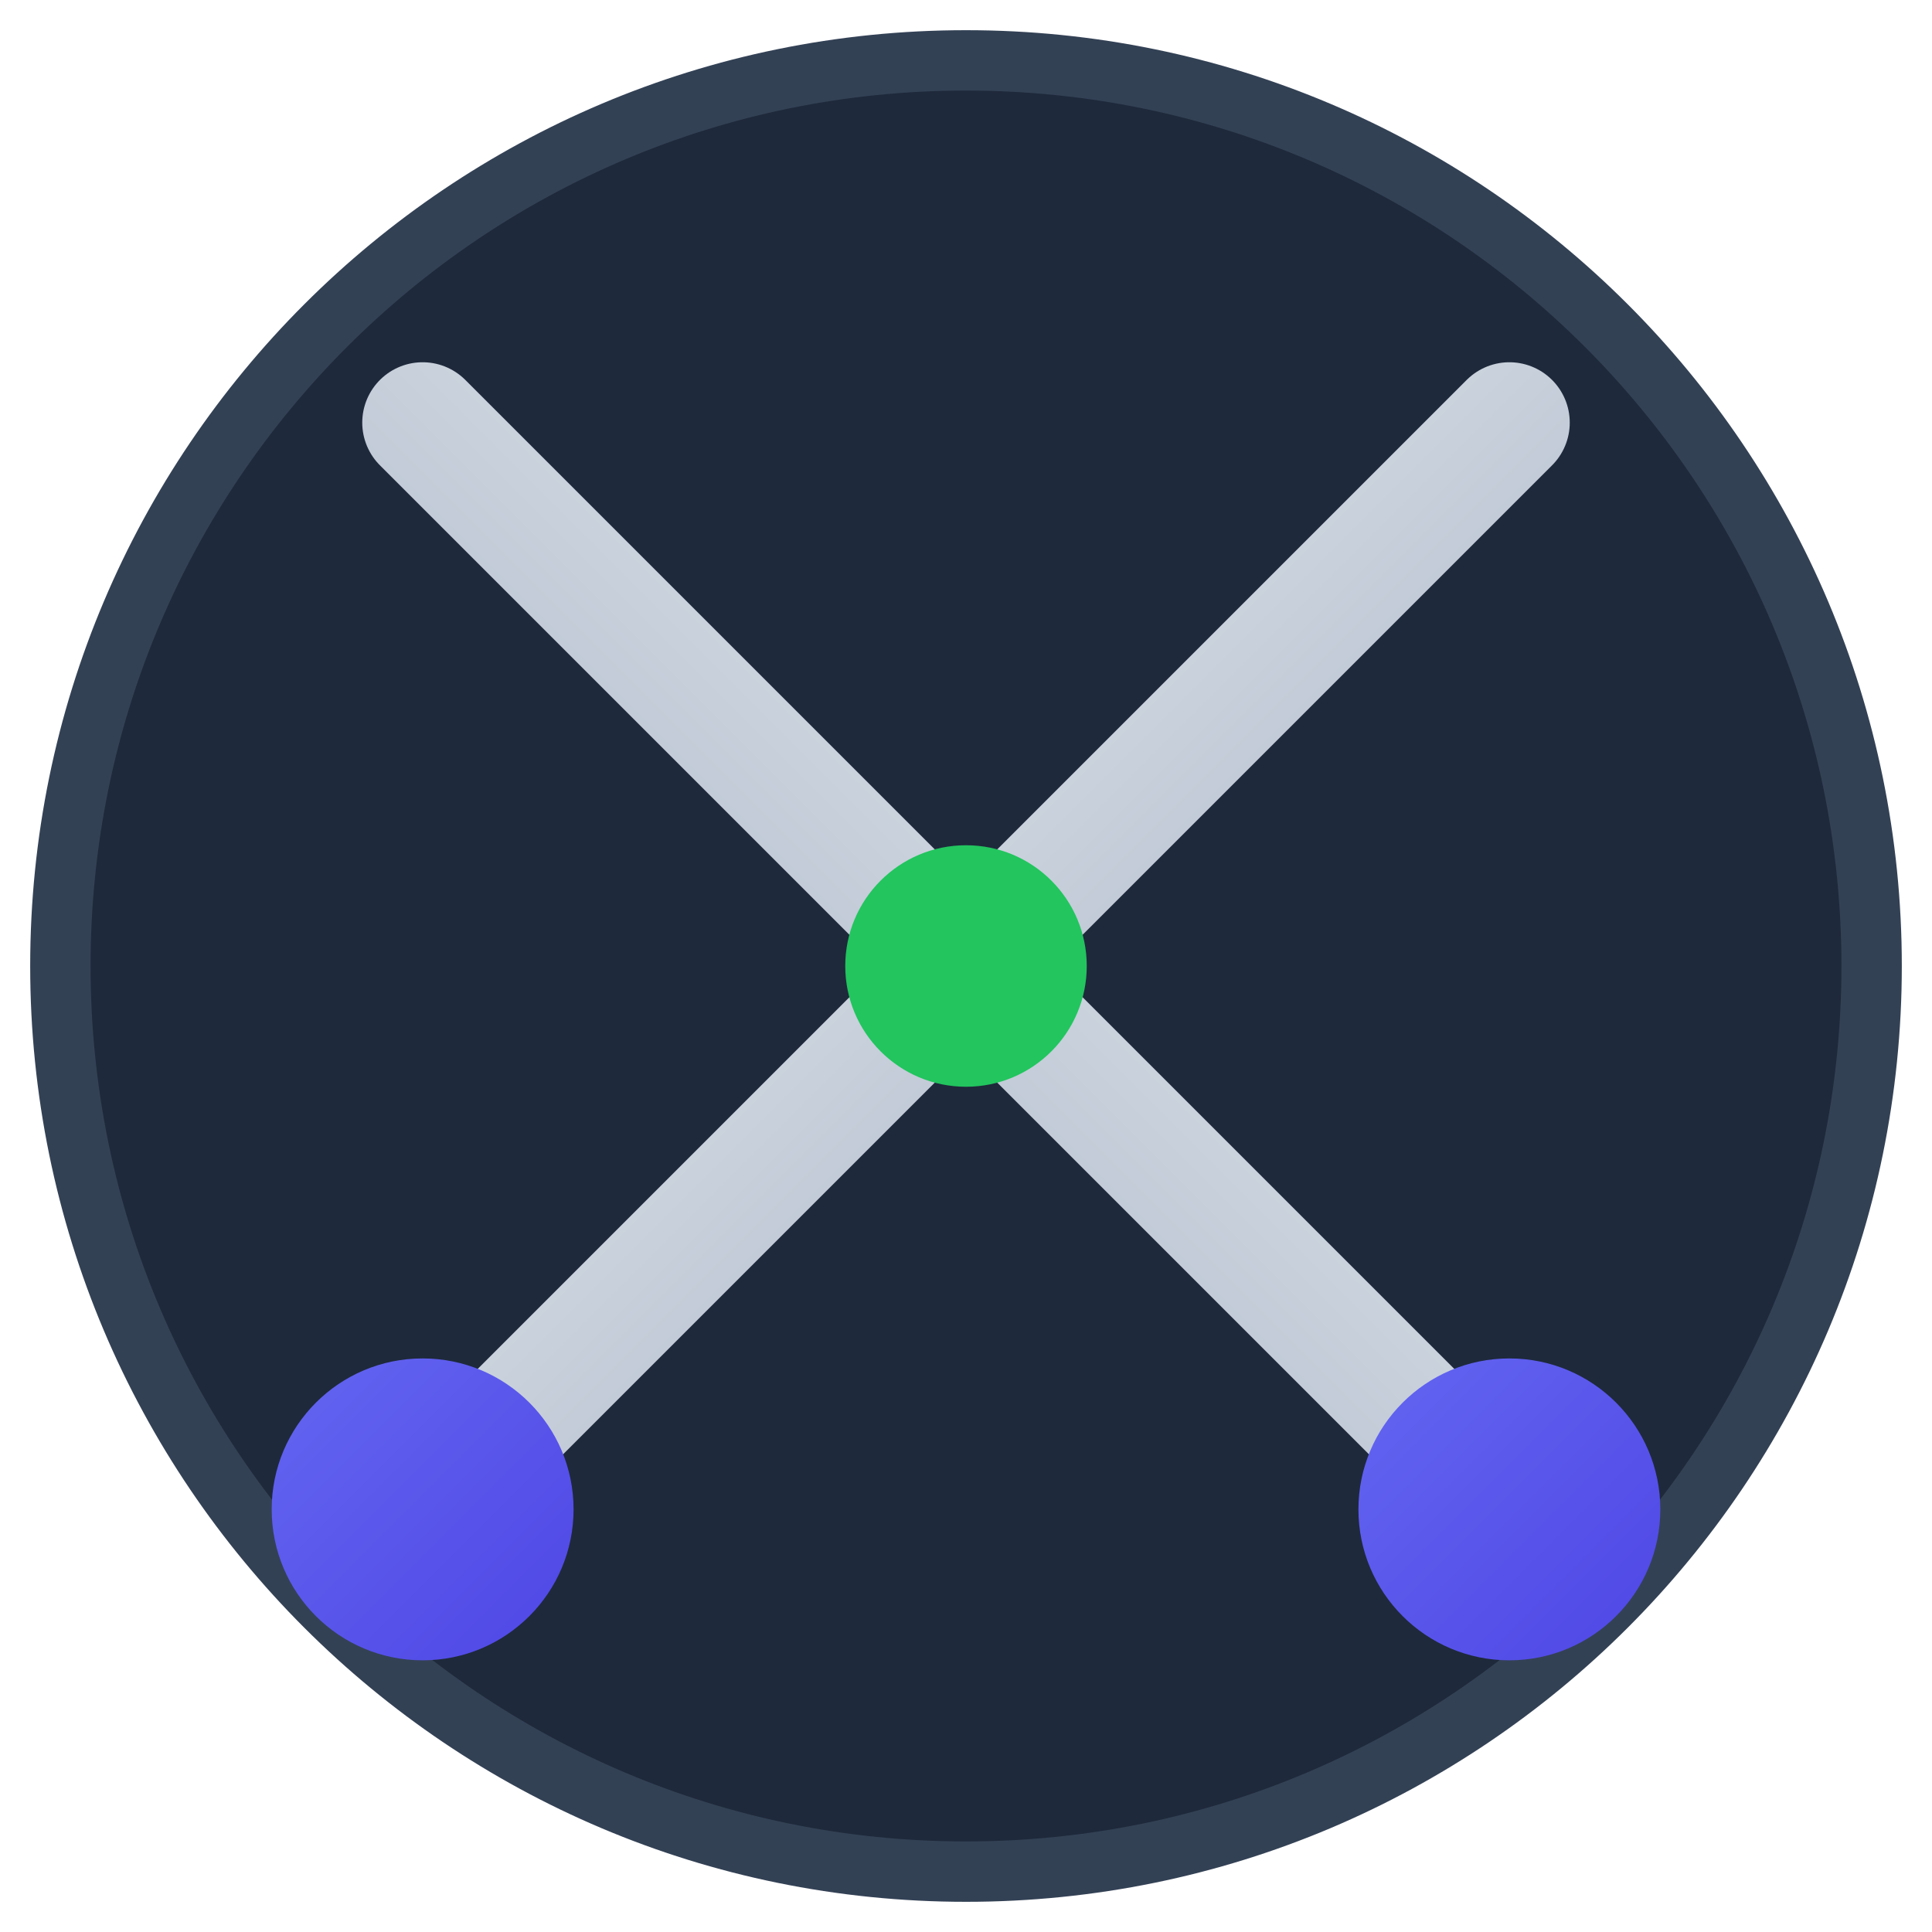
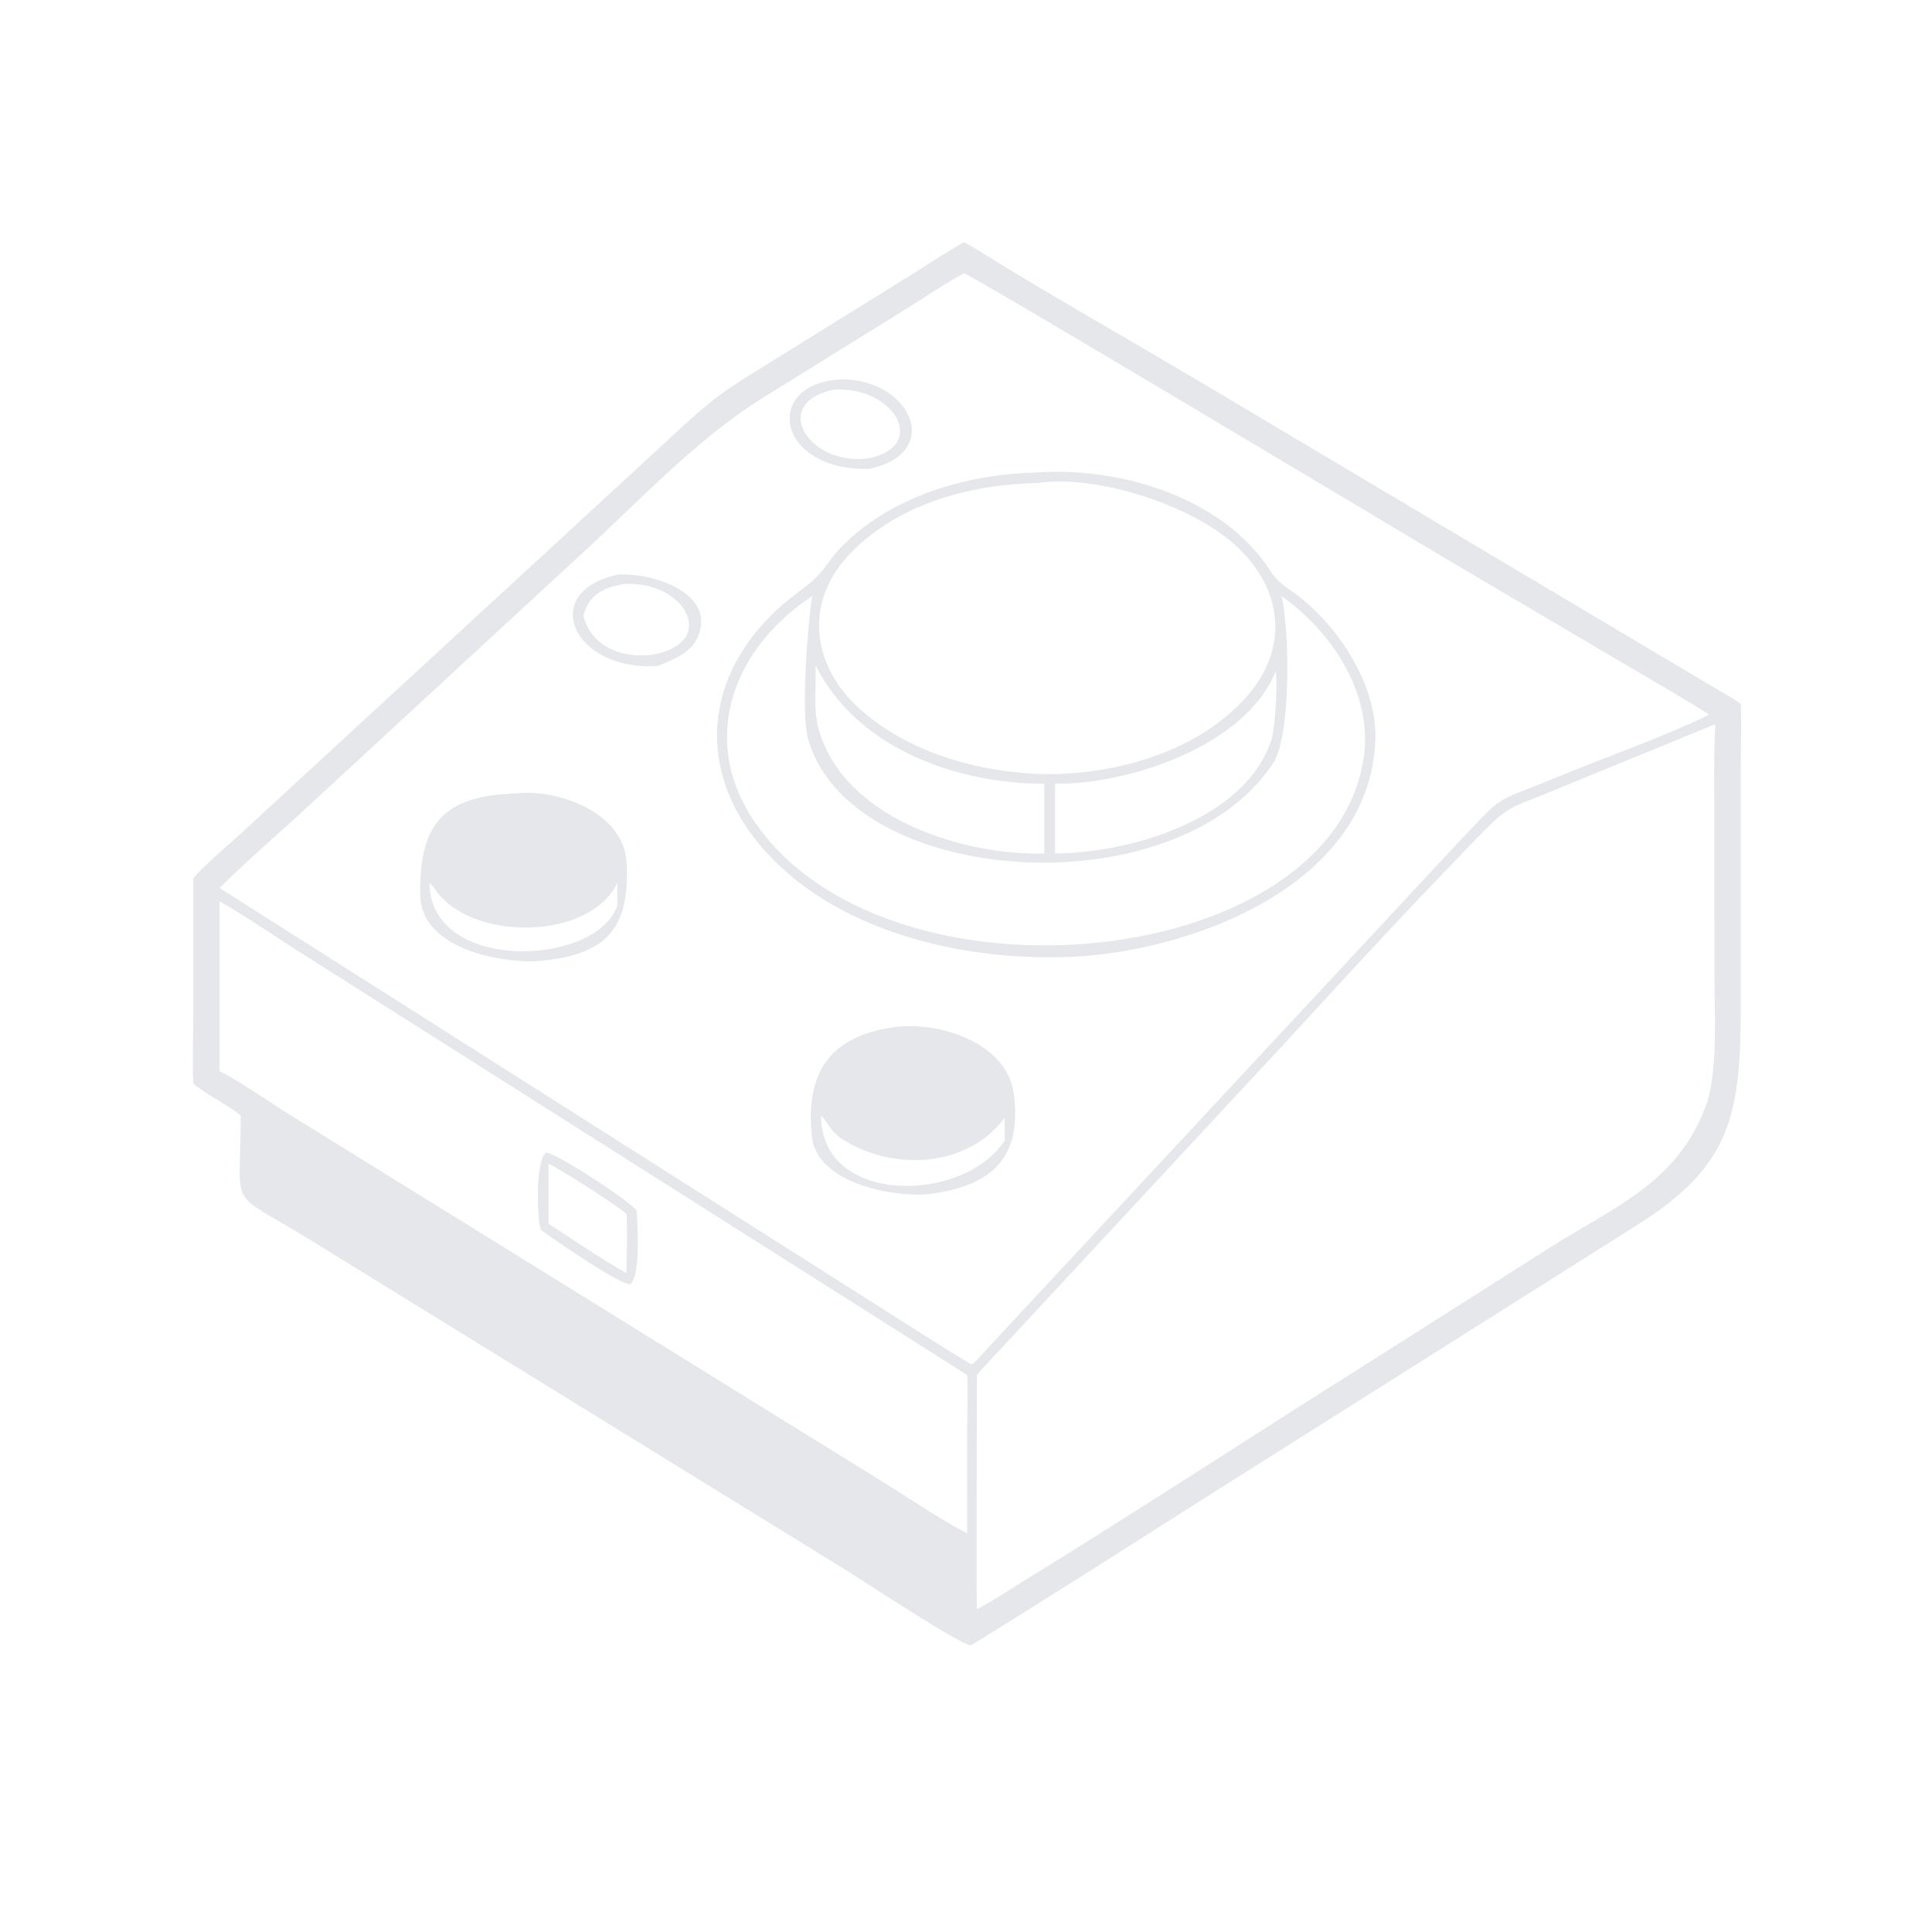
- <svg xmlns="http://www.w3.org/2000/svg" viewBox="0 0 32 32">
-   <defs>
-     <linearGradient id="baton1" x1="0%" y1="0%" x2="100%" y2="100%">
-       <stop offset="0%" style="stop-color:#f8fafc" />
-       <stop offset="100%" style="stop-color:#94a3b8" />
-     </linearGradient>
-     <linearGradient id="baton2" x1="100%" y1="0%" x2="0%" y2="100%">
-       <stop offset="0%" style="stop-color:#f8fafc" />
-       <stop offset="100%" style="stop-color:#94a3b8" />
-     </linearGradient>
-     <linearGradient id="handle" x1="0%" y1="0%" x2="100%" y2="100%">
-       <stop offset="0%" style="stop-color:#6366f1" />
-       <stop offset="100%" style="stop-color:#4f46e5" />
-     </linearGradient>
-   </defs>
-   <circle cx="16" cy="16" r="15" fill="#1e293b" stroke="#334155" stroke-width="1" />
-   <line x1="7" y1="25" x2="25" y2="7" stroke="url(#baton1)" stroke-width="2" stroke-linecap="round" />
-   <circle cx="7" cy="25" r="2.5" fill="url(#handle)" />
-   <line x1="25" y1="25" x2="7" y2="7" stroke="url(#baton2)" stroke-width="2" stroke-linecap="round" />
-   <circle cx="25" cy="25" r="2.5" fill="url(#handle)" />
-   <circle cx="16" cy="16" r="2" fill="#22c55e" />
+ <svg xmlns="http://www.w3.org/2000/svg" width="32" height="32" viewBox="0 0 1024 1024">
+   <path fill="#e5e7eb" transform="scale(2 2)" d="M51.221 232.847C52.546 230.727 60.944 223.539 63.432 221.246L176.686 116.899C186.37 107.923 189.537 104.933 200.993 97.958L242.146 72.412C246.227 69.856 251.318 66.421 255.487 64.197C257.135 65.017 258.581 65.952 260.142 66.918C279.602 78.951 299.939 90.408 319.672 102.151L453.115 181.531C455.866 183.185 458.657 184.679 461.318 186.474C461.54 191.255 461.328 197.864 461.325 202.789L461.324 265.23C461.327 294.516 459.524 308.458 434.075 324.506L321.927 395.302C300.422 408.934 279.052 422.673 257.348 436.009C255.057 436.314 228.641 418.854 224.387 416.217L81.799 328.338C59.828 314.78 63.778 321.679 63.794 295.648C60.08 292.513 55.111 290.422 51.221 287.184C50.965 282.081 51.211 274.593 51.213 269.257L51.221 232.847ZM255.487 72.445C251.309 74.551 245.26 78.654 241.12 81.253L202.174 105.42C183.885 116.796 168.262 134.017 152.125 148.623L82.785 212.638C74.589 220.337 66.239 227.314 58.19 235.325L230.893 344.946C239.758 350.545 248.349 356.14 257.348 361.552C258.049 361.51 259.135 360.103 259.691 359.503L385.919 223.82C399.283 209.778 394.761 213.358 412.005 206.208C424.548 201.007 441.142 195.221 452.97 189.374C445.466 184.628 437.124 179.889 429.428 175.344L384.811 149.036C373.428 142.299 257.108 72.57 255.487 72.445ZM454.341 192L411.288 209.649C399.766 214.466 400.184 213.003 390.68 222.842L375.976 238.193C363.914 250.869 352.157 263.791 340.301 276.64L263.932 358.848C262.665 360.221 259.946 362.995 258.888 364.387C258.877 369.741 258.721 426.077 258.888 426.449C263.448 424.122 268.073 420.945 272.473 418.24C300.28 401.15 327.609 383.259 355.206 365.857L410.66 330.679C428.573 319.359 445.194 313.108 452.528 291.814C455.257 281.965 454.352 268.209 454.35 257.855L454.335 216.866C454.333 209.049 454.106 199.799 454.576 192.158L454.341 192ZM58.19 238.903L58.19 283.867C64.314 286.976 71.547 292.219 77.486 295.84L233.65 392.527C240.656 396.876 249.031 402.588 256.304 406.367L256.316 377.794C256.318 374.473 256.573 367.306 256.304 364.387L79.872 252.592C73.131 248.374 65.012 242.666 58.19 238.903Z" />
+   <path fill="#e5e7eb" transform="scale(2 2)" d="M230.443 124.25C206.307 125 201.936 102.596 221.723 100.599C240.889 99.506 250.671 119.868 230.443 124.25ZM220.822 103.298C203.835 106.957 214.48 123.788 230.443 121.418C246.363 117.898 236.48 102.07 220.822 103.298Z" />
+   <path fill="#e5e7eb" transform="scale(2 2)" d="M279.583 253.684C254.345 253.998 225.413 247.17 206.622 229.482C182.422 206.702 185.066 176.203 212.045 156.547C219.478 151.131 218.281 149.46 223.871 144.037C237.296 131.014 257.082 125.543 275.186 125.199C297.268 123.721 324.351 132.011 336.725 151.391C338.905 154.806 341.329 155.784 344.234 158.054C354.897 166.384 364.891 181.571 364.493 195.747C363.362 235.936 312.205 253.641 279.583 253.684ZM275.186 127.992C257.381 128.348 238.822 133.238 225.919 146.059C212.82 159.074 214.779 176.391 228.214 188.203C242.085 200.399 262.448 205.54 280.548 205.122C298.295 204.428 317.232 198.663 329.584 185.487C342.013 172.227 340.244 155.773 326.846 144.017C315.016 133.636 290.72 125.796 275.186 127.992ZM215.264 157.968C194.742 171.385 185.215 195.223 199.449 216.996C234.267 269.945 355.995 257.504 361.655 198.62C362.854 182.32 352.486 167.084 339.611 157.968C341.793 166.814 342.191 195.049 337.37 202.313C311.473 241.333 224.721 235.152 214.078 195.513C212.222 188.602 214.077 164.888 215.264 157.968ZM216.12 176.453C216.434 186.096 214.778 190.455 219.485 199.582C229.13 218.284 256.64 226.7 276.733 226.184L276.733 207.702C253.493 207.72 227.462 198.307 216.444 176.917C216.267 176.574 216.375 176.727 216.12 176.453ZM338.05 177.928C330.351 197.513 299.097 207.985 279.583 207.702L279.583 226.184C298.607 226.123 329.662 217.588 336.856 196.326C337.962 193.056 338.643 180.945 338.05 177.928Z" />
+   <path fill="#e5e7eb" transform="scale(2 2)" d="M174.461 176.453C151.982 178.174 142.459 156.951 163.616 152.299C172.922 151.607 189.661 157.202 185.049 168.485C183.129 173.183 178.755 174.588 174.461 176.453ZM165.176 154.813C159.901 155.743 155.94 157.592 154.597 163.25C156.885 171.636 165.086 174.547 173.008 173.501C190.799 170.2 181.325 153.572 165.176 154.813Z" />
+   <path fill="#e5e7eb" transform="scale(2 2)" d="M141.563 254.756C131.027 254.971 111.509 250.916 111.35 237.125C111.138 218.712 117.04 210.883 136.681 210.265C147.684 208.996 165.256 215.194 166.016 228.38C167.053 245.923 160.977 253.442 141.563 254.756ZM113.802 233.94C113.894 257.925 158.108 256.277 163.616 239.915C163.587 237.966 163.534 235.885 163.616 233.94C156.305 249.317 125.152 249.475 115.585 236.087C115.279 235.659 114.177 234.2 113.802 233.94Z" />
+   <path fill="#e5e7eb" transform="scale(2 2)" d="M246.059 316.457C236.424 317.334 216.422 313.545 215.153 301.143C213.397 283.976 220.022 274.358 237.726 272.094C249.554 270.835 266.984 276.569 268.687 289.97C270.822 306.769 263.057 314.326 246.059 316.457ZM217.59 295.648C217.566 319.623 255.448 318.949 266.245 302.25C266.253 300.248 266.214 298.193 266.245 296.204C256.302 309.673 236.121 310.458 222.855 301.655C220.145 299.857 219.379 297.391 217.59 295.648Z" />
+   <path fill="#e5e7eb" transform="scale(2 2)" d="M167.032 340.377C163.761 340.192 147.004 328.648 143.432 325.983C142.506 325.293 141.592 308.078 144.658 305.443C147.507 305.556 166.764 318.154 168.725 320.825C168.894 324.547 169.895 337.761 167.032 340.377ZM145.361 308.393L145.361 324.277C151.511 328.389 159.669 333.765 166.015 337.409C166.025 332.948 166.361 325.912 166.015 321.742C163.905 319.61 148.268 309.729 145.361 308.393Z" />
</svg>
